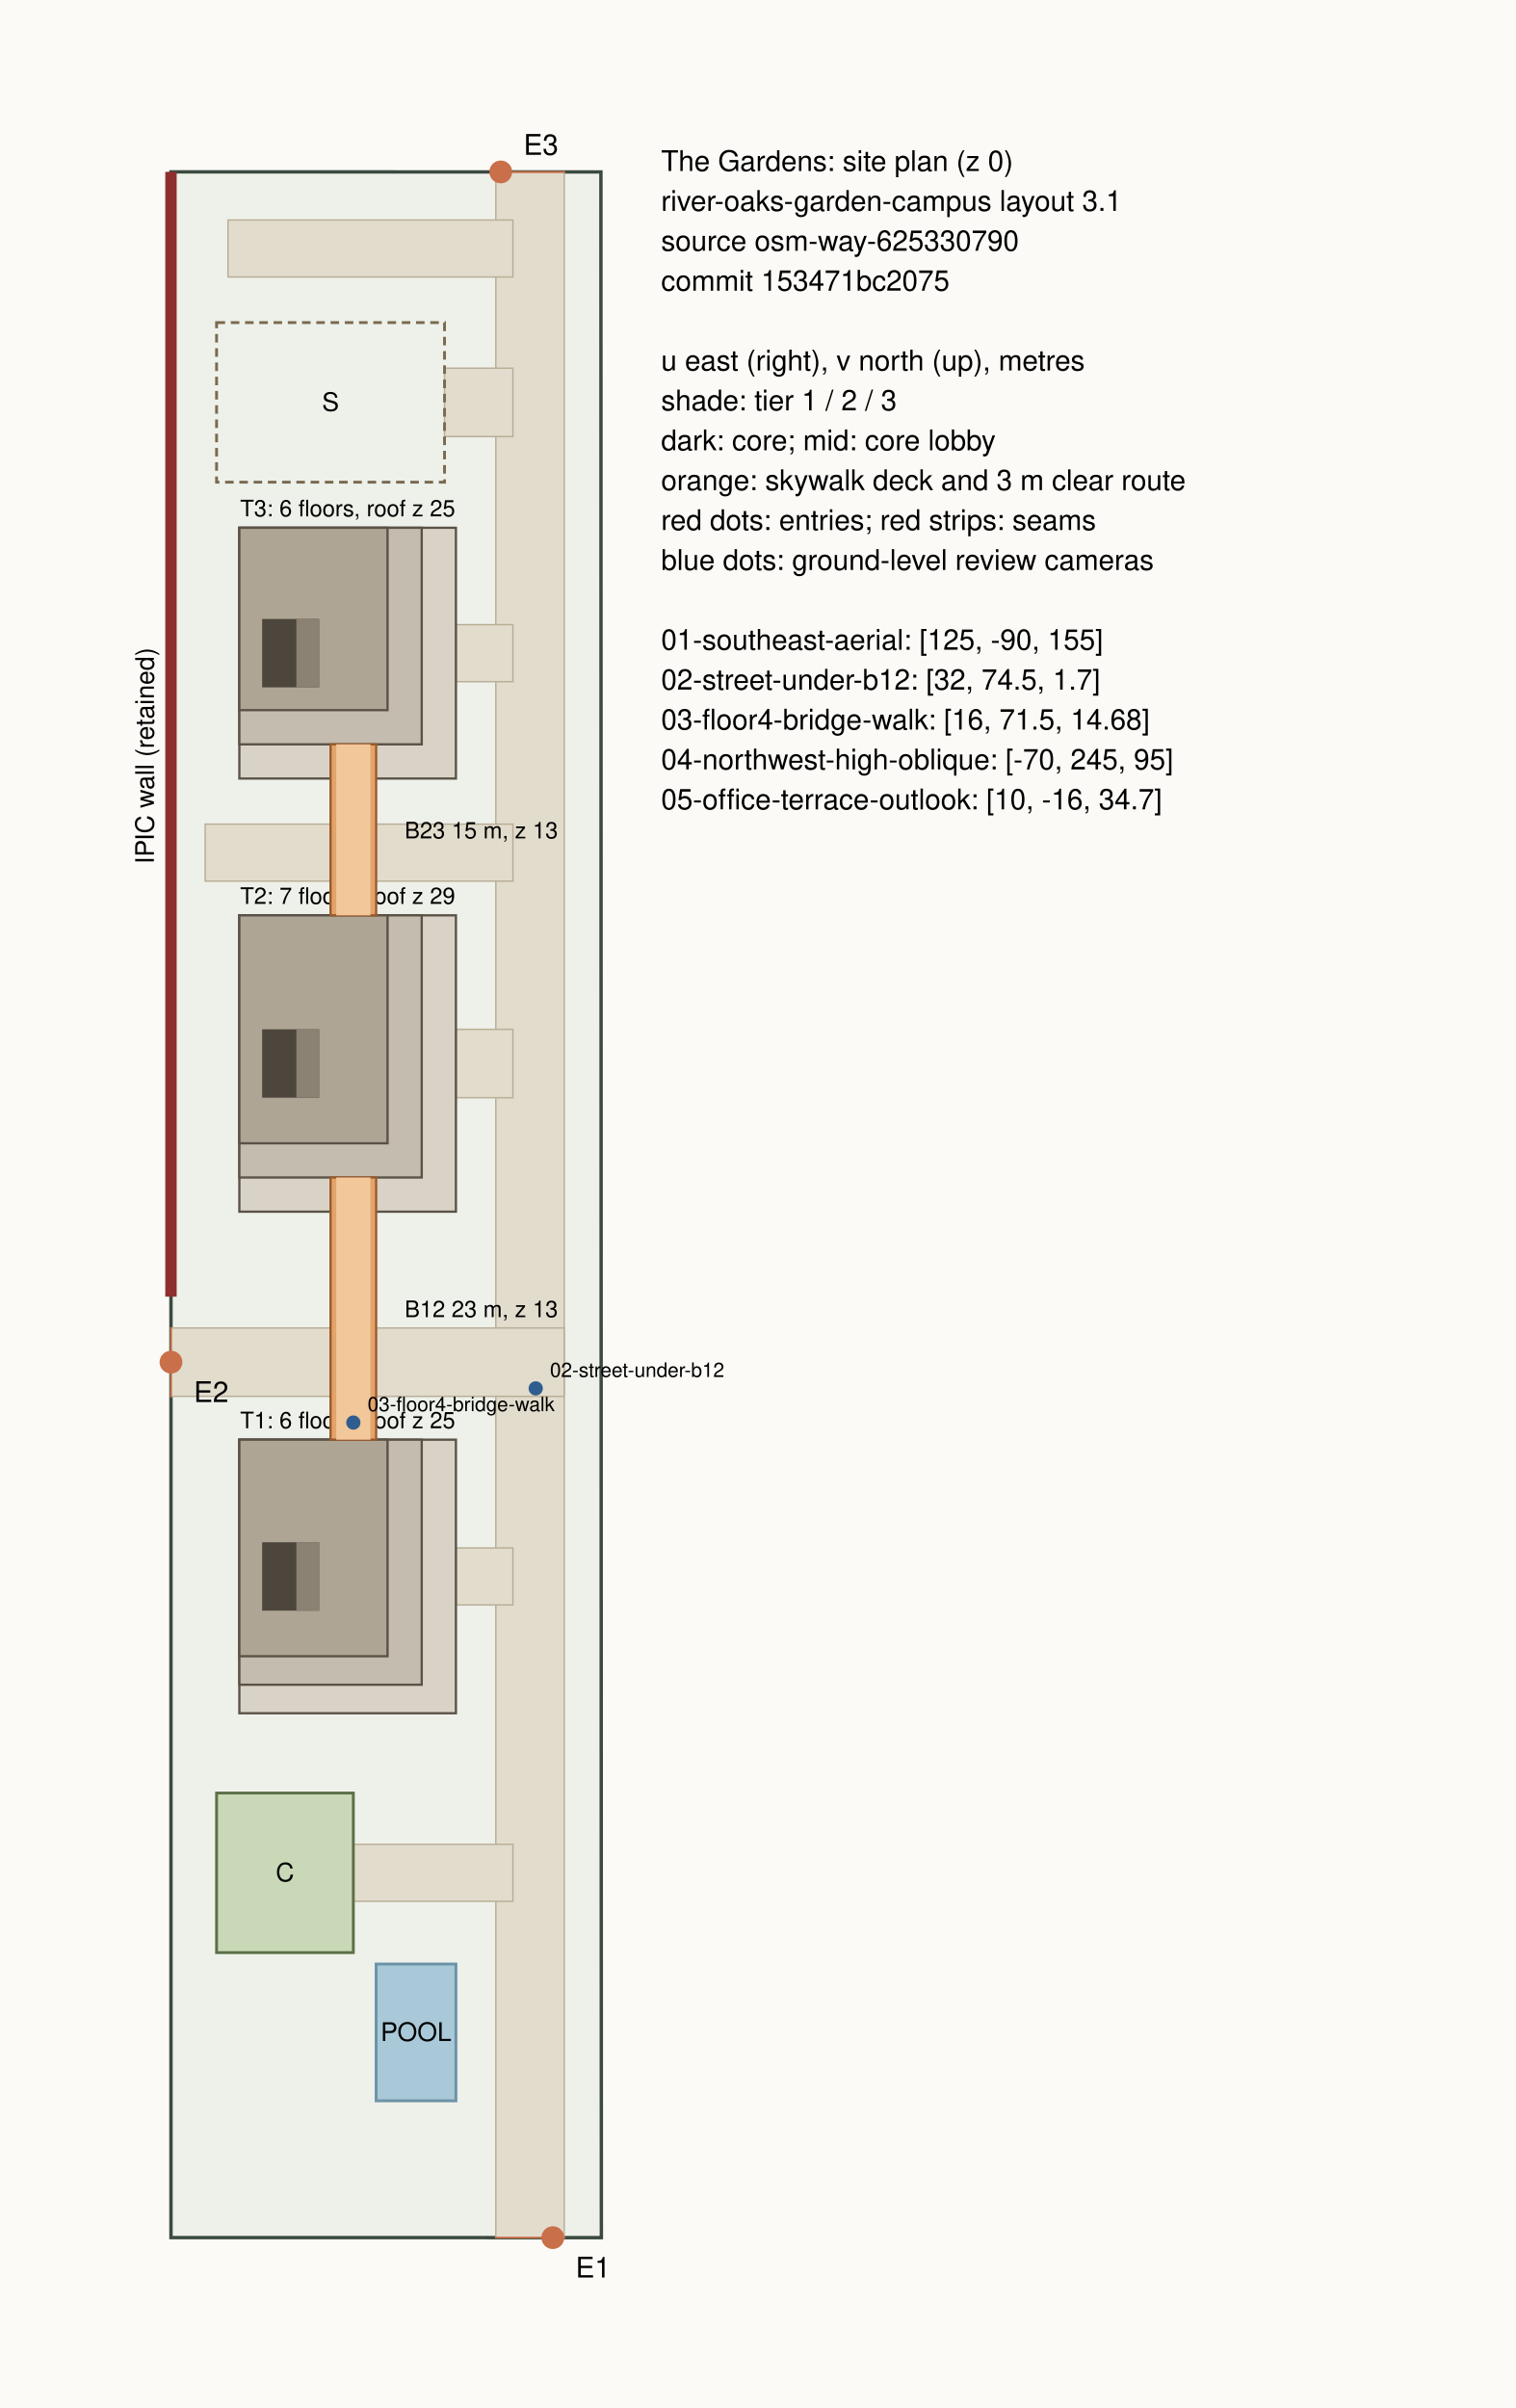
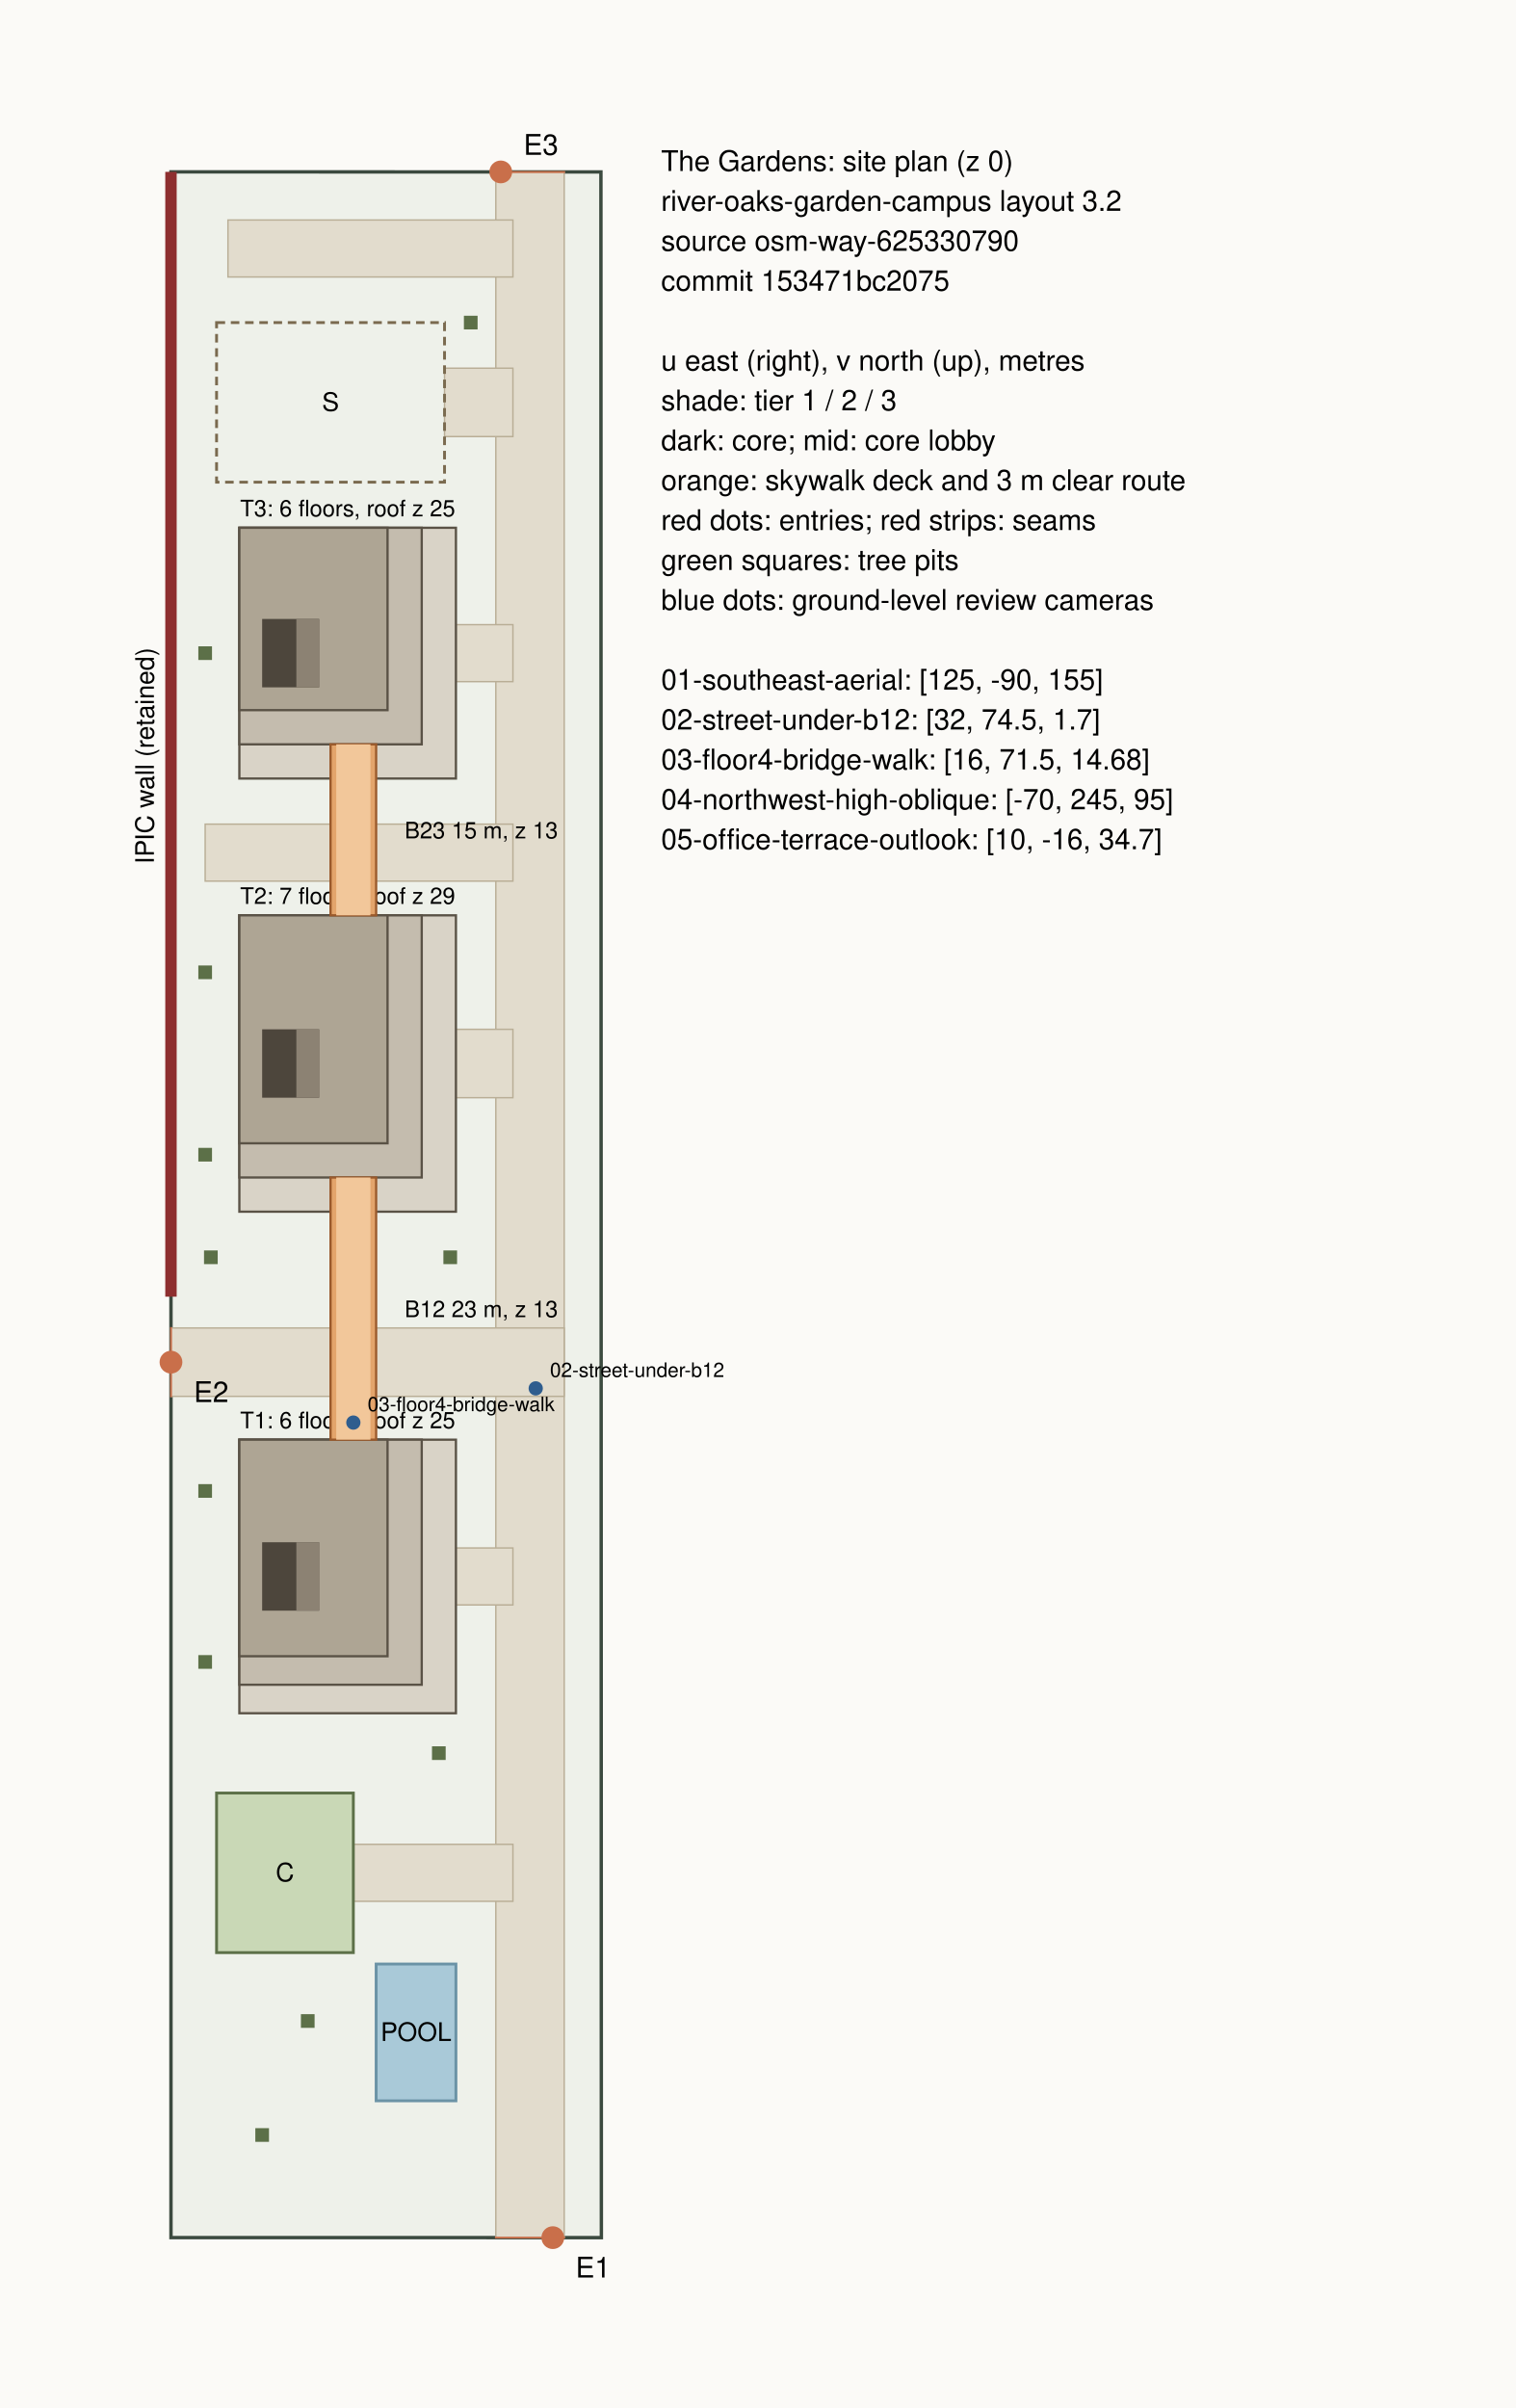
<svg xmlns="http://www.w3.org/2000/svg" width="532" height="845" viewBox="0 0 532 845" font-family="Helvetica, Arial, sans-serif">
  <rect width="532" height="845" fill="#fbfaf7" />
  <polygon points="210.88,60.33 175.73,60.33 60,60.31 60,455.02 60,478 60,785.2 194,785.22 211.04,785.22 211,669.32 210.88,60.33" fill="#eef1ea" stroke="#3b4a3f" stroke-width="1.2" />
  <rect x="174" y="60.4" width="24" height="724.8" fill="#e2dccd" stroke="#b9ae96" stroke-width="0.5" />
  <rect x="60.04" y="466" width="137.96" height="24" fill="#e2dccd" stroke="#b9ae96" stroke-width="0.5" />
  <rect x="124" y="647.2" width="56" height="20" fill="#e2dccd" stroke="#b9ae96" stroke-width="0.5" />
  <rect x="160" y="361.2" width="20" height="24" fill="#e2dccd" stroke="#b9ae96" stroke-width="0.5" />
  <rect x="72" y="289.2" width="108" height="20" fill="#e2dccd" stroke="#b9ae96" stroke-width="0.5" />
  <rect x="160" y="219.2" width="20" height="20" fill="#e2dccd" stroke="#b9ae96" stroke-width="0.5" />
  <rect x="156" y="129.2" width="24" height="24" fill="#e2dccd" stroke="#b9ae96" stroke-width="0.5" />
  <rect x="80" y="77.2" width="100" height="20" fill="#e2dccd" stroke="#b9ae96" stroke-width="0.5" />
  <rect x="160" y="543.2" width="20" height="20" fill="#e2dccd" stroke="#b9ae96" stroke-width="0.5" />
  <polygon points="174,785.22 194,785.22 198,785.22 198,785.2 174,785.2 174,785.22" fill="#c96f4a" stroke="#c96f4a" stroke-width="0.6" />
  <polygon points="60,490 60,478 60,466 60.04,466 60.04,490 60,490" fill="#c96f4a" stroke="#c96f4a" stroke-width="0.6" />
  <polygon points="174,60.33 175.73,60.33 198,60.33 198,60.4 174,60.4 174,60.33" fill="#c96f4a" stroke="#c96f4a" stroke-width="0.6" />
  <rect x="76" y="629.2" width="48" height="56" fill="#c9d8b6" stroke="#5c7048" />
  <text x="100" y="660.2" font-size="9" text-anchor="middle">C</text>
  <rect x="76" y="113.2" width="80" height="56" fill="none" stroke="#7a6a4f" stroke-dasharray="3 2" />
  <text x="116" y="144.2" font-size="9" text-anchor="middle">S</text>
  <rect x="132" y="689.2" width="28" height="48" fill="#a9c9d8" stroke="#6b93a6" />
  <text x="146" y="716.2" font-size="9" text-anchor="middle">POOL</text>
+   <rect x="69.6" y="580.8" width="4.8" height="4.8" fill="#5c7048" />
+   <rect x="69.6" y="520.8" width="4.8" height="4.8" fill="#5c7048" />
+   <rect x="69.6" y="402.8" width="4.8" height="4.8" fill="#5c7048" />
+   <rect x="69.6" y="338.8" width="4.8" height="4.8" fill="#5c7048" />
+   <rect x="69.6" y="226.8" width="4.8" height="4.8" fill="#5c7048" />
+   <rect x="89.6" y="746.8" width="4.8" height="4.8" fill="#5c7048" />
+   <rect x="105.6" y="706.8" width="4.8" height="4.8" fill="#5c7048" />
+   <rect x="151.6" y="612.8" width="4.8" height="4.8" fill="#5c7048" />
+   <rect x="71.6" y="438.8" width="4.8" height="4.8" fill="#5c7048" />
+   <rect x="155.6" y="438.8" width="4.8" height="4.8" fill="#5c7048" />
+   <rect x="162.8" y="110.8" width="4.8" height="4.8" fill="#5c7048" />
  <rect x="84" y="505.2" width="76" height="96" fill="#d9d3c7" stroke="#5a5246" stroke-width="0.8" />
  <rect x="84" y="505.2" width="64" height="86" fill="#c4bcae" stroke="#5a5246" stroke-width="0.8" />
  <rect x="84" y="505.2" width="52" height="76" fill="#aea594" stroke="#5a5246" stroke-width="0.8" />
  <rect x="92" y="541.2" width="20" height="24" fill="#4d463c" />
  <rect x="104" y="541.2" width="8" height="24" fill="#8c8273" />
  <text x="122" y="501.2" font-size="8" text-anchor="middle">T1: 6 floors, roof z 25</text>
  <rect x="84" y="321.2" width="76" height="104" fill="#d9d3c7" stroke="#5a5246" stroke-width="0.8" />
  <rect x="84" y="321.2" width="64" height="92" fill="#c4bcae" stroke="#5a5246" stroke-width="0.8" />
  <rect x="84" y="321.2" width="52" height="80" fill="#aea594" stroke="#5a5246" stroke-width="0.8" />
  <rect x="92" y="361.2" width="20" height="24" fill="#4d463c" />
  <rect x="104" y="361.2" width="8" height="24" fill="#8c8273" />
  <text x="122" y="317.2" font-size="8" text-anchor="middle">T2: 7 floors, roof z 29</text>
  <rect x="84" y="185.2" width="76" height="88" fill="#d9d3c7" stroke="#5a5246" stroke-width="0.8" />
  <rect x="84" y="185.2" width="64" height="76" fill="#c4bcae" stroke="#5a5246" stroke-width="0.8" />
  <rect x="84" y="185.2" width="52" height="64" fill="#aea594" stroke="#5a5246" stroke-width="0.8" />
  <rect x="92" y="217.2" width="20" height="24" fill="#4d463c" />
  <rect x="104" y="217.2" width="8" height="24" fill="#8c8273" />
  <text x="122" y="181.2" font-size="8" text-anchor="middle">T3: 6 floors, roof z 25</text>
  <rect x="116" y="413.2" width="16" height="92" fill="#e3a46b" stroke="#9a5a2c" stroke-width="0.8" />
  <rect x="118" y="413.2" width="12" height="92" fill="#f2c79a" />
  <text x="142" y="462.2" font-size="8" text-anchor="start">B12 23 m, z 13</text>
  <rect x="116" y="261.2" width="16" height="60" fill="#e3a46b" stroke="#9a5a2c" stroke-width="0.8" />
  <rect x="118" y="261.2" width="12" height="60" fill="#f2c79a" />
  <text x="142" y="294.2" font-size="8" text-anchor="start">B23 15 m, z 13</text>
  <line x1="60" y1="455.02" x2="60" y2="60.31" stroke="#8e2f2f" stroke-width="4" />
  <text x="54" y="265.2" font-size="9" text-anchor="middle" transform="rotate(-90 54 265.2)">IPIC wall (retained)</text>
  <circle cx="194" cy="785.22" r="4" fill="#c96f4a" />
  <text x="202" y="799.22" font-size="10" text-anchor="start">E1</text>
  <circle cx="60" cy="478" r="4" fill="#c96f4a" />
  <text x="68" y="492" font-size="10" text-anchor="start">E2</text>
  <circle cx="175.73" cy="60.33" r="4" fill="#c96f4a" />
  <text x="183.73" y="54.33" font-size="10" text-anchor="start">E3</text>
  <circle cx="188" cy="487.2" r="2.5" fill="#2f5d8e" />
  <text x="193" y="483.2" font-size="7" text-anchor="start">02-street-under-b12</text>
  <circle cx="124" cy="499.2" r="2.5" fill="#2f5d8e" />
  <text x="129" y="495.2" font-size="7" text-anchor="start">03-floor4-bridge-walk</text>
  <text x="232" y="60" font-size="10" text-anchor="start">The Gardens: site plan (z 0)</text>
-   <text x="232" y="74" font-size="10" text-anchor="start">river-oaks-garden-campus layout 3.1</text>
+   <text x="232" y="74" font-size="10" text-anchor="start">river-oaks-garden-campus layout 3.2</text>
  <text x="232" y="88" font-size="10" text-anchor="start">source osm-way-625330790</text>
  <text x="232" y="102" font-size="10" text-anchor="start">commit 153471bc2075</text>
  <text x="232" y="116" font-size="10" text-anchor="start" />
  <text x="232" y="130" font-size="10" text-anchor="start">u east (right), v north (up), metres</text>
  <text x="232" y="144" font-size="10" text-anchor="start">shade: tier 1 / 2 / 3</text>
  <text x="232" y="158" font-size="10" text-anchor="start">dark: core; mid: core lobby</text>
  <text x="232" y="172" font-size="10" text-anchor="start">orange: skywalk deck and 3 m clear route</text>
  <text x="232" y="186" font-size="10" text-anchor="start">red dots: entries; red strips: seams</text>
-   <text x="232" y="200" font-size="10" text-anchor="start">blue dots: ground-level review cameras</text>
-   <text x="232" y="214" font-size="10" text-anchor="start" />
-   <text x="232" y="228" font-size="10" text-anchor="start">01-southeast-aerial: [125, -90, 155]</text>
-   <text x="232" y="242" font-size="10" text-anchor="start">02-street-under-b12: [32, 74.5, 1.7]</text>
-   <text x="232" y="256" font-size="10" text-anchor="start">03-floor4-bridge-walk: [16, 71.5, 14.68]</text>
-   <text x="232" y="270" font-size="10" text-anchor="start">04-northwest-high-oblique: [-70, 245, 95]</text>
-   <text x="232" y="284" font-size="10" text-anchor="start">05-office-terrace-outlook: [10, -16, 34.7]</text>
+   <text x="232" y="200" font-size="10" text-anchor="start">green squares: tree pits</text>
+   <text x="232" y="214" font-size="10" text-anchor="start">blue dots: ground-level review cameras</text>
+   <text x="232" y="228" font-size="10" text-anchor="start" />
+   <text x="232" y="242" font-size="10" text-anchor="start">01-southeast-aerial: [125, -90, 155]</text>
+   <text x="232" y="256" font-size="10" text-anchor="start">02-street-under-b12: [32, 74.5, 1.7]</text>
+   <text x="232" y="270" font-size="10" text-anchor="start">03-floor4-bridge-walk: [16, 71.5, 14.68]</text>
+   <text x="232" y="284" font-size="10" text-anchor="start">04-northwest-high-oblique: [-70, 245, 95]</text>
+   <text x="232" y="298" font-size="10" text-anchor="start">05-office-terrace-outlook: [10, -16, 34.7]</text>
</svg>
